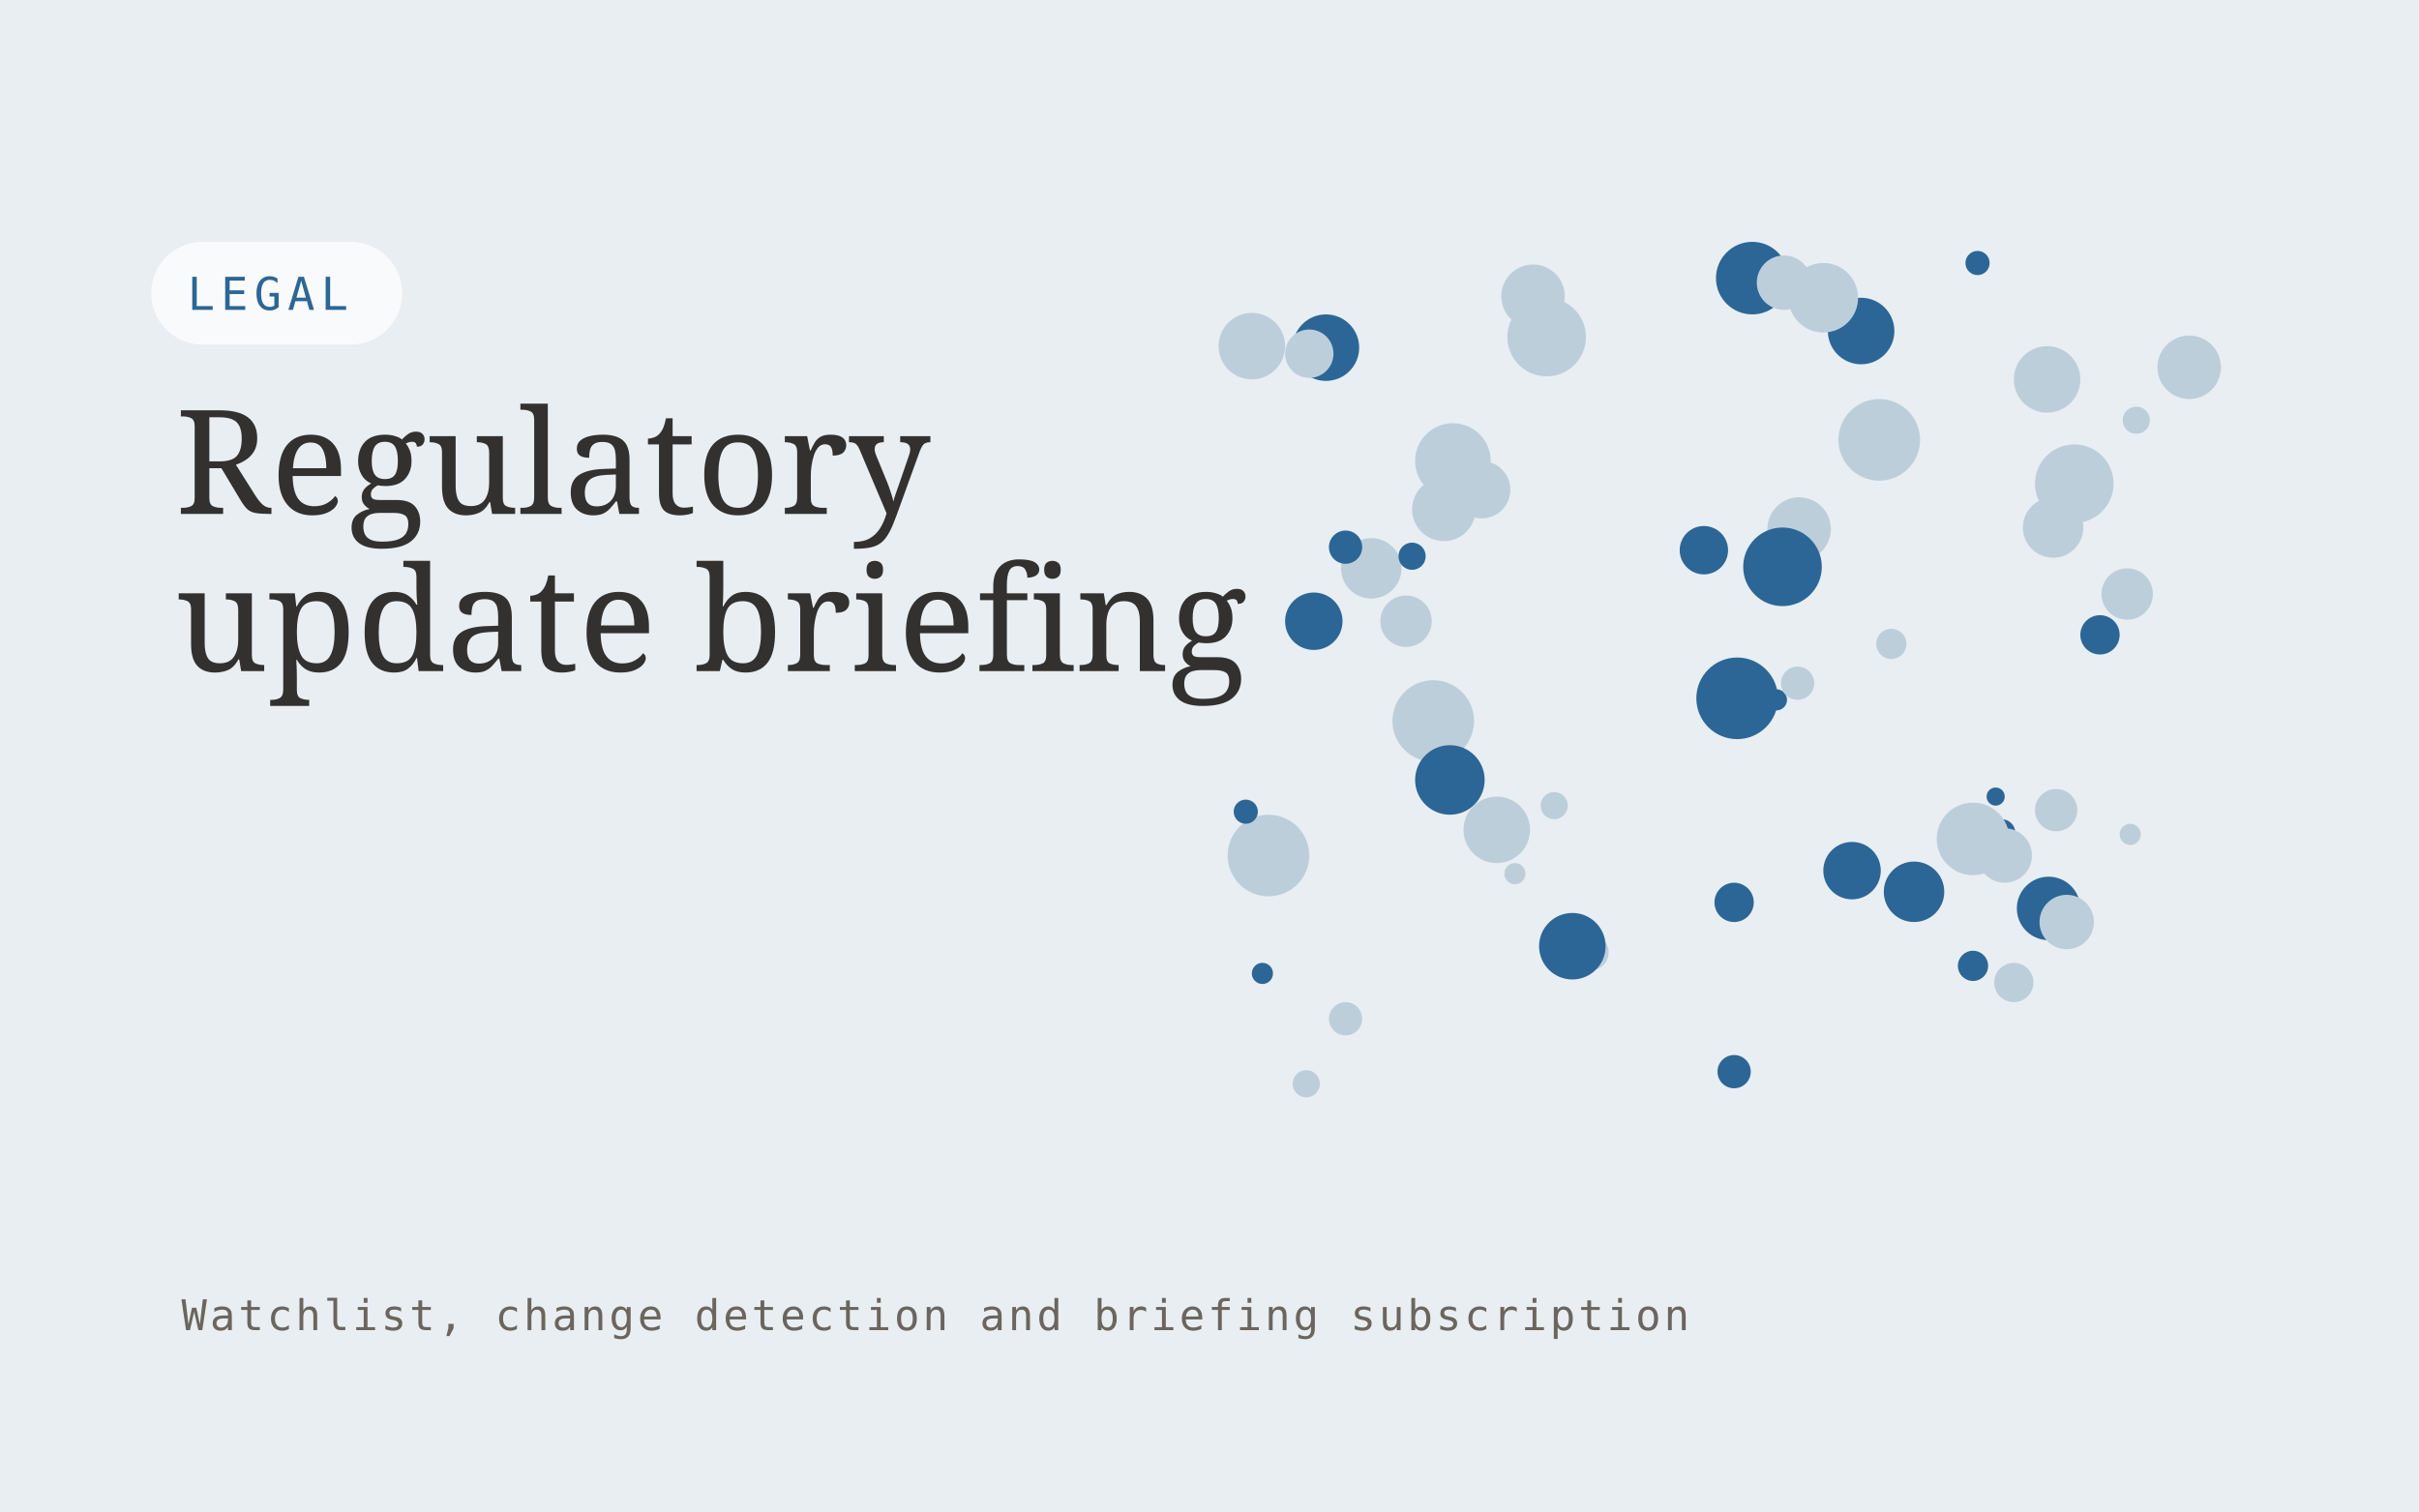
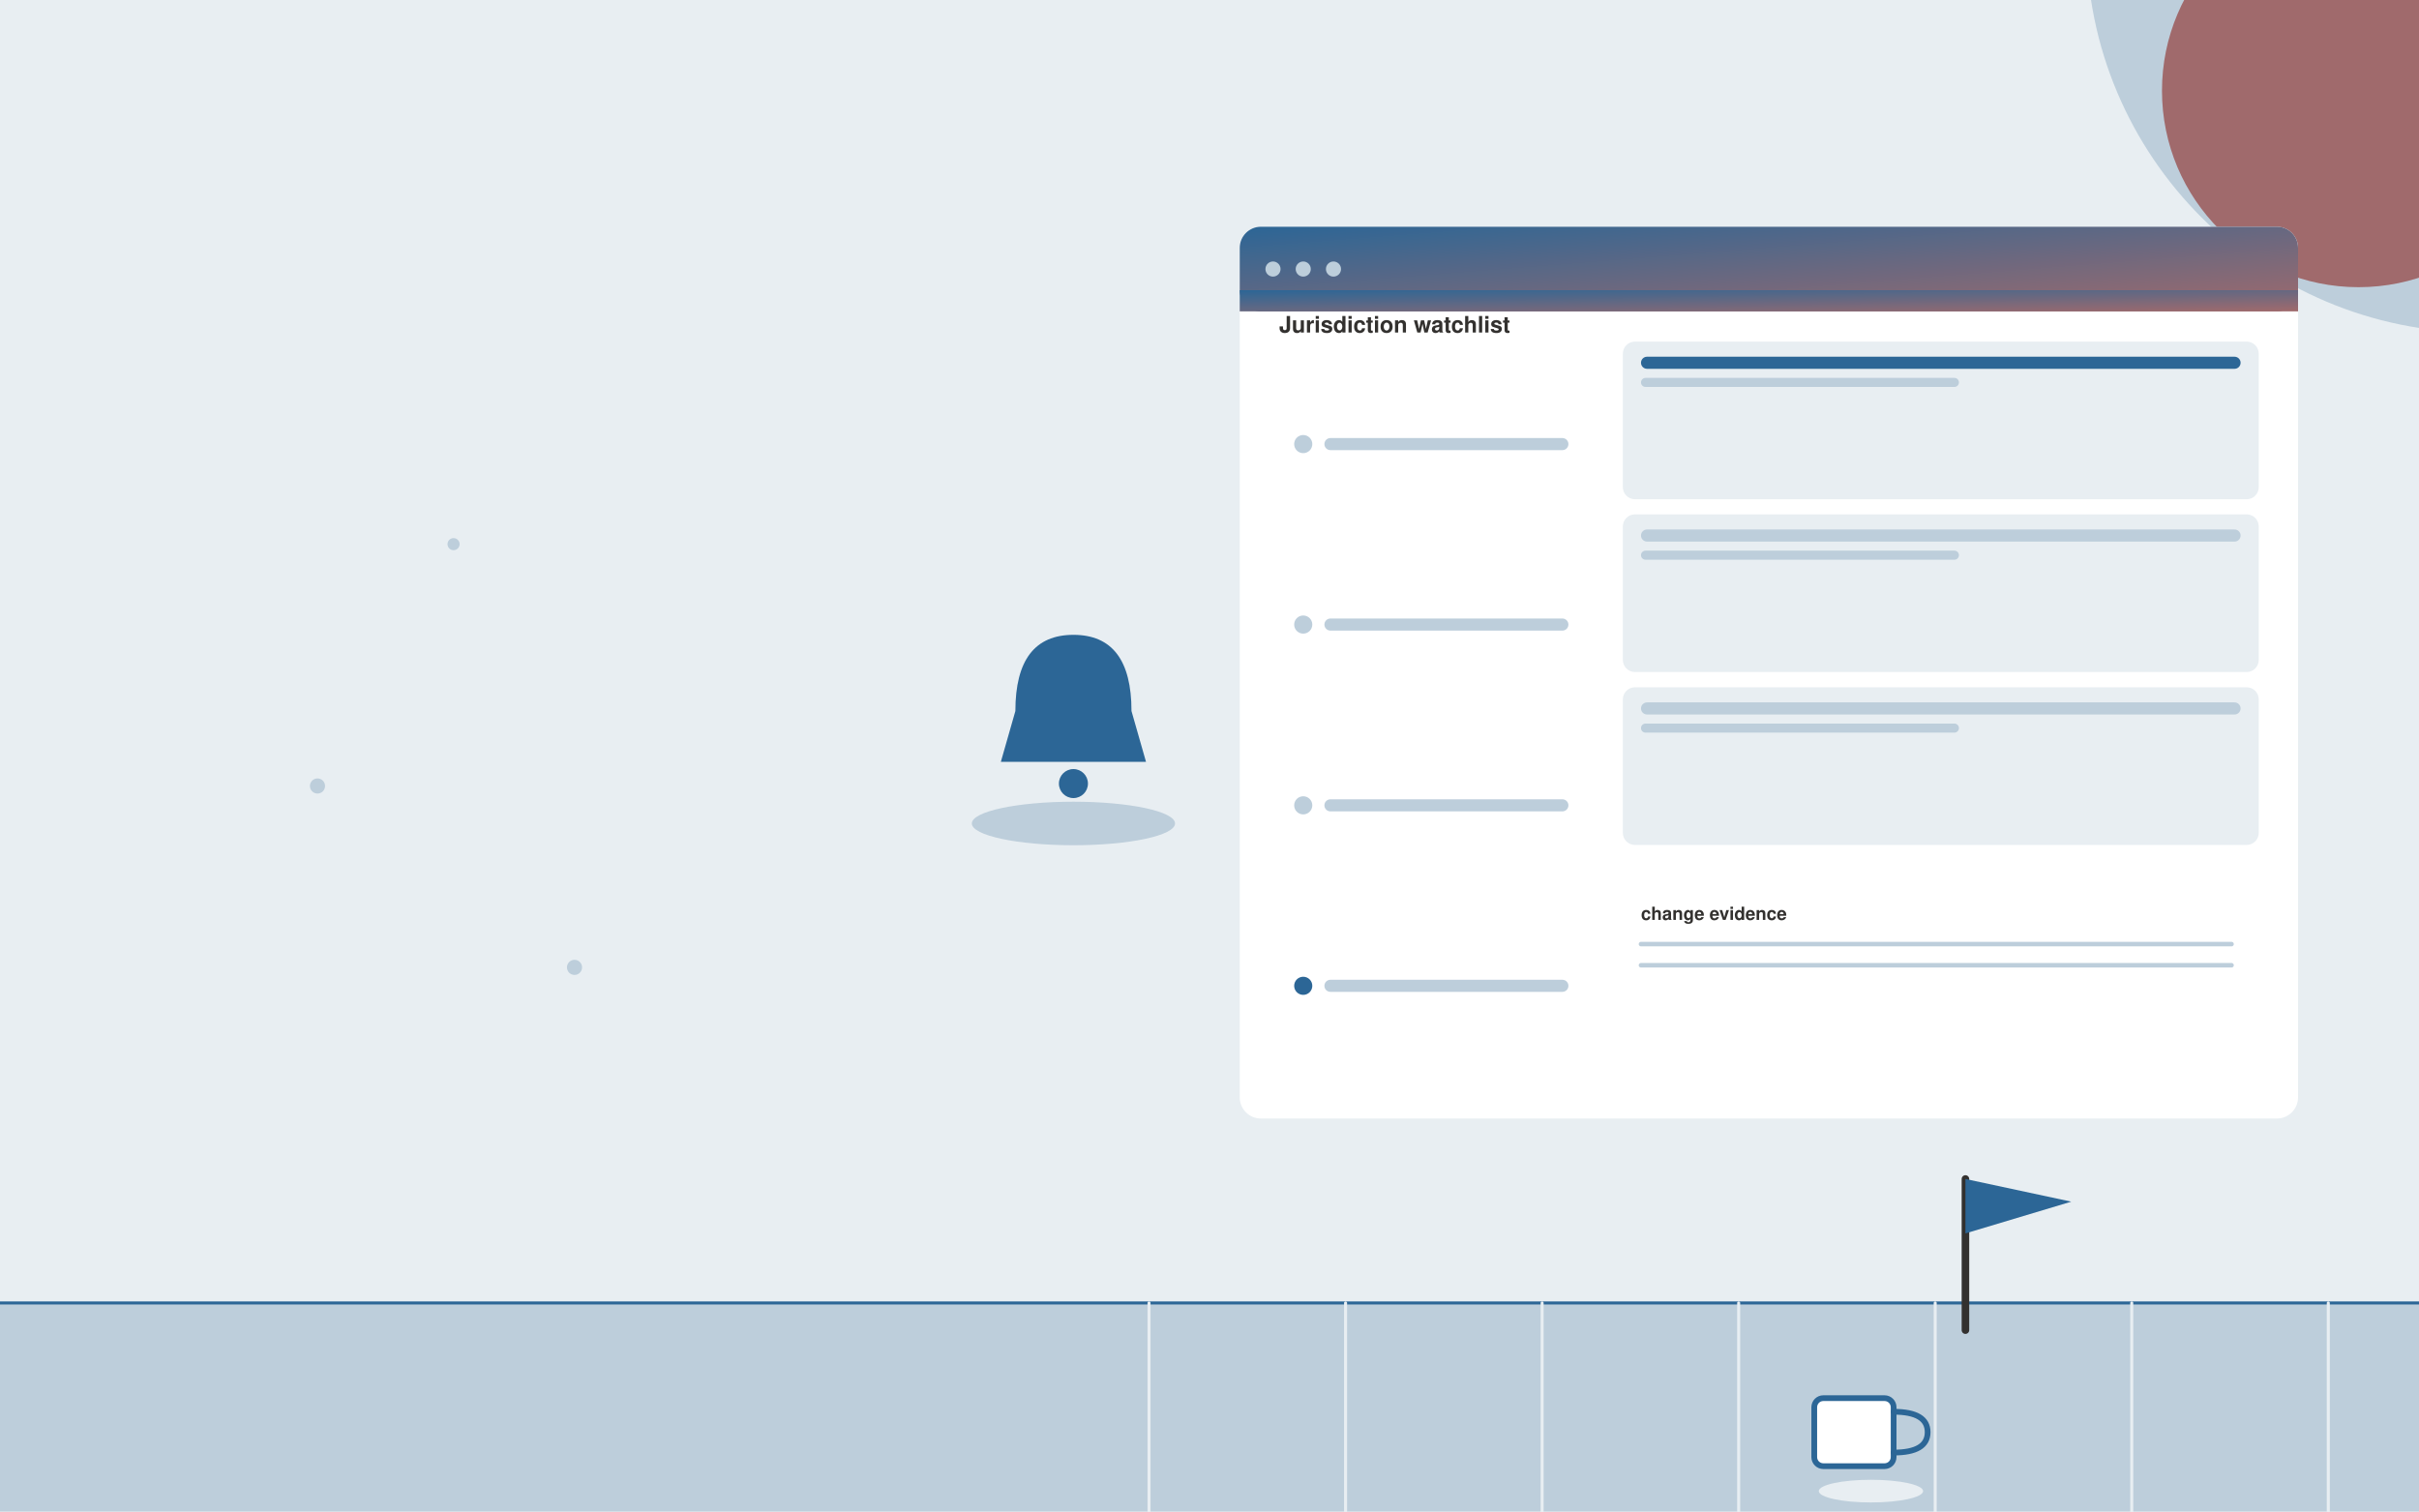
- <svg xmlns="http://www.w3.org/2000/svg" viewBox="0 0 1600 1000" width="1600" height="1000" role="img" aria-label="Regulatory update briefing">
-   <rect width="1600" height="1000" fill="hsl(207 28% 93%)" />
-   <circle cx="1355" cy="601" r="21" fill="hsl(207 55% 38%)" />
-   <circle cx="1372" cy="320" r="26" fill="hsl(207 30% 80%)" />
-   <circle cx="1407" cy="393" r="17" fill="hsl(207 30% 80%)" />
-   <circle cx="890" cy="674" r="11" fill="hsl(207 30% 80%)" />
-   <circle cx="877" cy="230" r="22" fill="hsl(207 55% 38%)" />
-   <circle cx="1360" cy="536" r="14" fill="hsl(207 30% 80%)" />
-   <circle cx="1023" cy="223" r="26" fill="hsl(207 30% 80%)" />
-   <circle cx="828" cy="229" r="22" fill="hsl(207 30% 80%)" />
-   <circle cx="866" cy="234" r="16" fill="hsl(207 30% 80%)" />
-   <circle cx="1142" cy="472" r="7" fill="hsl(207 30% 80%)" />
-   <circle cx="1159" cy="184" r="24" fill="hsl(207 55% 38%)" />
-   <circle cx="980" cy="324" r="19" fill="hsl(207 30% 80%)" />
-   <circle cx="869" cy="411" r="19" fill="hsl(207 55% 38%)" />
-   <circle cx="1231" cy="219" r="22" fill="hsl(207 55% 38%)" />
-   <circle cx="907" cy="376" r="20" fill="hsl(207 30% 80%)" />
-   <circle cx="990" cy="549" r="22" fill="hsl(207 30% 80%)" />
-   <circle cx="1014" cy="196" r="21" fill="hsl(207 30% 80%)" />
-   <circle cx="1413" cy="278" r="9" fill="hsl(207 30% 80%)" />
-   <circle cx="1324" cy="551" r="9" fill="hsl(207 55% 38%)" />
-   <circle cx="835" cy="644" r="7" fill="hsl(207 55% 38%)" />
-   <circle cx="934" cy="368" r="9" fill="hsl(207 55% 38%)" />
-   <circle cx="948" cy="477" r="27" fill="hsl(207 30% 80%)" />
-   <circle cx="1147" cy="709" r="11" fill="hsl(207 55% 38%)" />
-   <circle cx="1028" cy="533" r="9" fill="hsl(207 30% 80%)" />
-   <circle cx="1243" cy="291" r="27" fill="hsl(207 30% 80%)" />
-   <circle cx="1326" cy="566" r="18" fill="hsl(207 30% 80%)" />
-   <circle cx="839" cy="566" r="27" fill="hsl(207 30% 80%)" />
-   <circle cx="890" cy="362" r="11" fill="hsl(207 55% 38%)" />
-   <circle cx="1180" cy="187" r="18" fill="hsl(207 30% 80%)" />
-   <circle cx="1354" cy="251" r="22" fill="hsl(207 30% 80%)" />
-   <circle cx="864" cy="717" r="9" fill="hsl(207 30% 80%)" />
-   <circle cx="1320" cy="527" r="6" fill="hsl(207 55% 38%)" />
-   <circle cx="1367" cy="610" r="18" fill="hsl(207 30% 80%)" />
-   <circle cx="1190" cy="350" r="21" fill="hsl(207 30% 80%)" />
-   <circle cx="1251" cy="426" r="10" fill="hsl(207 30% 80%)" />
-   <circle cx="1147" cy="597" r="13" fill="hsl(207 55% 38%)" />
-   <circle cx="1448" cy="243" r="21" fill="hsl(207 30% 80%)" />
-   <circle cx="1266" cy="590" r="20" fill="hsl(207 55% 38%)" />
-   <circle cx="1149" cy="462" r="27" fill="hsl(207 55% 38%)" />
-   <circle cx="1175" cy="463" r="7" fill="hsl(207 55% 38%)" />
-   <circle cx="930" cy="411" r="17" fill="hsl(207 30% 80%)" />
-   <circle cx="1206" cy="197" r="23" fill="hsl(207 30% 80%)" />
-   <circle cx="955" cy="337" r="21" fill="hsl(207 30% 80%)" />
-   <circle cx="1179" cy="375" r="26" fill="hsl(207 55% 38%)" />
-   <circle cx="1305" cy="639" r="10" fill="hsl(207 55% 38%)" />
-   <circle cx="1308" cy="174" r="8" fill="hsl(207 55% 38%)" />
-   <circle cx="1225" cy="576" r="19" fill="hsl(207 55% 38%)" />
-   <circle cx="1389" cy="420" r="13" fill="hsl(207 55% 38%)" />
-   <circle cx="1127" cy="364" r="16" fill="hsl(207 55% 38%)" />
-   <circle cx="824" cy="537" r="8" fill="hsl(207 55% 38%)" />
-   <circle cx="959" cy="516" r="23" fill="hsl(207 55% 38%)" />
-   <circle cx="1409" cy="552" r="7" fill="hsl(207 30% 80%)" />
-   <circle cx="1332" cy="650" r="13" fill="hsl(207 30% 80%)" />
-   <circle cx="1358" cy="349" r="20" fill="hsl(207 30% 80%)" />
-   <circle cx="1002" cy="578" r="7" fill="hsl(207 30% 80%)" />
-   <circle cx="1052" cy="630" r="12" fill="hsl(207 30% 80%)" />
-   <circle cx="961" cy="305" r="25" fill="hsl(207 30% 80%)" />
-   <circle cx="1305" cy="555" r="24" fill="hsl(207 30% 80%)" />
-   <circle cx="1040" cy="626" r="22" fill="hsl(207 55% 38%)" />
-   <circle cx="1189" cy="452" r="11" fill="hsl(207 30% 80%)" />
-   <rect x="100" y="160" width="166" height="68" rx="34" fill="#ffffff" fill-opacity="0.72" />
-   <text x="124" y="205" font-family="ui-monospace,Menlo,monospace" font-size="30" letter-spacing="4" fill="hsl(207 55% 38%)">LEGAL</text>
-   <text x="116" y="340" font-family="Georgia,serif" font-size="96" fill="#33312f">Regulatory</text>
-   <text x="116" y="444" font-family="Georgia,serif" font-size="96" fill="#33312f">update briefing</text>
-   <text x="120" y="880" font-family="ui-monospace,Menlo,monospace" font-size="28" letter-spacing="2" fill="#6B655D">Watchlist, change detection and briefing subscription</text>
+ <svg xmlns="http://www.w3.org/2000/svg" viewBox="0 0 1600 1000" width="1600" height="1000">
+   <defs>
+     <linearGradient id="gregulatoryup" x1="0" y1="0" x2="1" y2="1">
+       <stop offset="0" stop-color="hsl(207 55% 38%)" />
+       <stop offset="1" stop-color="hsl(357 22% 52%)" />
+     </linearGradient>
+   </defs>
+   <rect x="0" y="0" width="1600" height="1000" fill="hsl(207 28% 93%)" />
+   <circle cx="1640" cy="-40" r="260" fill="hsl(207 30% 80%)" />
+   <circle cx="1560" cy="60" r="130" fill="hsl(357 22% 52%)" />
+   <rect x="0" y="862" width="1600" height="138" fill="hsl(207 30% 80%)" />
+   <line x1="0" y1="862" x2="1600" y2="862" stroke="hsl(207 55% 38%)" stroke-width="2" stroke-linecap="round" />
+   <line x1="760" y1="862" x2="760" y2="1000" stroke="hsl(207 28% 93%)" stroke-width="2" stroke-linecap="round" />
+   <line x1="890" y1="862" x2="890" y2="1000" stroke="hsl(207 28% 93%)" stroke-width="2" stroke-linecap="round" />
+   <line x1="1020" y1="862" x2="1020" y2="1000" stroke="hsl(207 28% 93%)" stroke-width="2" stroke-linecap="round" />
+   <line x1="1150" y1="862" x2="1150" y2="1000" stroke="hsl(207 28% 93%)" stroke-width="2" stroke-linecap="round" />
+   <line x1="1280" y1="862" x2="1280" y2="1000" stroke="hsl(207 28% 93%)" stroke-width="2" stroke-linecap="round" />
+   <line x1="1410" y1="862" x2="1410" y2="1000" stroke="hsl(207 28% 93%)" stroke-width="2" stroke-linecap="round" />
+   <line x1="1540" y1="862" x2="1540" y2="1000" stroke="hsl(207 28% 93%)" stroke-width="2" stroke-linecap="round" />
+   <ellipse cx="1237.5" cy="986.5" rx="34.5" ry="7.5" fill="hsl(207 28% 93%)" />
+   <rect x="1200" y="925" width="52.5" height="45" fill="#ffffff" rx="6" />
+   <rect x="1200" y="925" width="52.5" height="45" fill="none" stroke="hsl(207 55% 38%)" stroke-width="3.8" rx="6" />
+   <path d="M1252.5 934 q22.5 0 22.5 13.5 q0 13.5 -22.5 13.5" fill="none" stroke="hsl(207 55% 38%)" stroke-width="3.8" stroke-linecap="round" stroke-linejoin="round" />
+   <circle cx="210" cy="520" r="5" fill="hsl(207 30% 80%)" />
+   <circle cx="300" cy="360" r="4" fill="hsl(207 30% 80%)" />
+   <circle cx="380" cy="640" r="5" fill="hsl(207 30% 80%)" />
+   <rect x="820" y="150" width="700" height="590" fill="#ffffff" rx="14" />
+   <rect x="820" y="150" width="700" height="56" fill="url(#gregulatoryup)" rx="14" />
+   <rect x="820" y="192" width="700" height="14" fill="url(#gregulatoryup)" />
+   <circle cx="842" cy="178" r="5" fill="hsl(207 30% 80%)" />
+   <circle cx="862" cy="178" r="5" fill="hsl(207 30% 80%)" />
+   <circle cx="882" cy="178" r="5" fill="hsl(207 30% 80%)" />
+   <text x="846" y="220" font-family="Helvetica, Arial, sans-serif" font-size="15" fill="#33312f" text-anchor="start" font-weight="700">Jurisdiction watchlist</text>
+   <rect x="846" y="238" width="207.4" height="111.5" fill="#ffffff" rx="8" />
+   <circle cx="862" cy="293.8" r="6" fill="hsl(207 30% 80%)" />
+   <rect x="876" y="289.8" width="161.4" height="8" fill="hsl(207 30% 80%)" rx="4" />
+   <rect x="846" y="357.5" width="207.4" height="111.5" fill="#ffffff" rx="8" />
+   <circle cx="862" cy="413.2" r="6" fill="hsl(207 30% 80%)" />
+   <rect x="876" y="409.2" width="161.4" height="8" fill="hsl(207 30% 80%)" rx="4" />
+   <rect x="846" y="477" width="207.4" height="111.5" fill="#ffffff" rx="8" />
+   <circle cx="862" cy="532.8" r="6" fill="hsl(207 30% 80%)" />
+   <rect x="876" y="528.8" width="161.4" height="8" fill="hsl(207 30% 80%)" rx="4" />
+   <rect x="846" y="596.5" width="207.4" height="111.5" fill="#ffffff" rx="8" />
+   <circle cx="862" cy="652.2" r="6" fill="hsl(207 55% 38%)" />
+   <rect x="876" y="648.2" width="161.4" height="8" fill="hsl(207 30% 80%)" rx="4" />
+   <rect x="1073.4" y="226" width="420.6" height="104.3" fill="hsl(207 28% 93%)" rx="8" />
+   <rect x="1085.4" y="236" width="396.6" height="8" fill="hsl(207 55% 38%)" rx="4" />
+   <rect x="1085.4" y="250" width="210.3" height="6" fill="hsl(207 30% 80%)" rx="3" />
+   <rect x="1073.4" y="340.3" width="420.6" height="104.3" fill="hsl(207 28% 93%)" rx="8" />
+   <rect x="1085.4" y="350.3" width="396.6" height="8" fill="hsl(207 30% 80%)" rx="4" />
+   <rect x="1085.4" y="364.3" width="210.3" height="6" fill="hsl(207 30% 80%)" rx="3" />
+   <rect x="1073.4" y="454.7" width="420.6" height="104.3" fill="hsl(207 28% 93%)" rx="8" />
+   <rect x="1085.4" y="464.7" width="396.6" height="8" fill="hsl(207 30% 80%)" rx="4" />
+   <rect x="1085.4" y="478.7" width="210.3" height="6" fill="hsl(207 30% 80%)" rx="3" />
+   <rect x="1073.4" y="588.6" width="420.6" height="107.8" fill="#ffffff" rx="8" />
+   <text x="1085.4" y="608.6" font-family="Helvetica, Arial, sans-serif" font-size="12" fill="#33312f" text-anchor="start" font-weight="700">change evidence</text>
+   <line x1="1085.4" y1="624.6" x2="1476" y2="624.6" stroke="hsl(207 30% 80%)" stroke-width="3" stroke-linecap="round" />
+   <line x1="1085.4" y1="638.6" x2="1476" y2="638.6" stroke="hsl(207 30% 80%)" stroke-width="3" stroke-linecap="round" />
+   <ellipse cx="710" cy="544.8" rx="67.2" ry="14.4" fill="hsl(207 30% 80%)" />
+   <path d="M710 420 q-38.4 0 -38.4 50.4 l-9.6 33.6 h96 l-9.6 -33.6 q0 -50.4 -38.4 -50.4z" fill="hsl(207 55% 38%)" />
+   <circle cx="710" cy="518.4" r="9.6" fill="hsl(207 55% 38%)" />
+   <ellipse cx="1350" cy="884" rx="50" ry="10" fill="hsl(207 30% 80%)" />
+   <line x1="1300" y1="780" x2="1300" y2="880" stroke="#33312f" stroke-width="5" stroke-linecap="round" />
+   <polygon points="1300,780 1370,795 1300,816" fill="hsl(207 55% 38%)" />
</svg>
